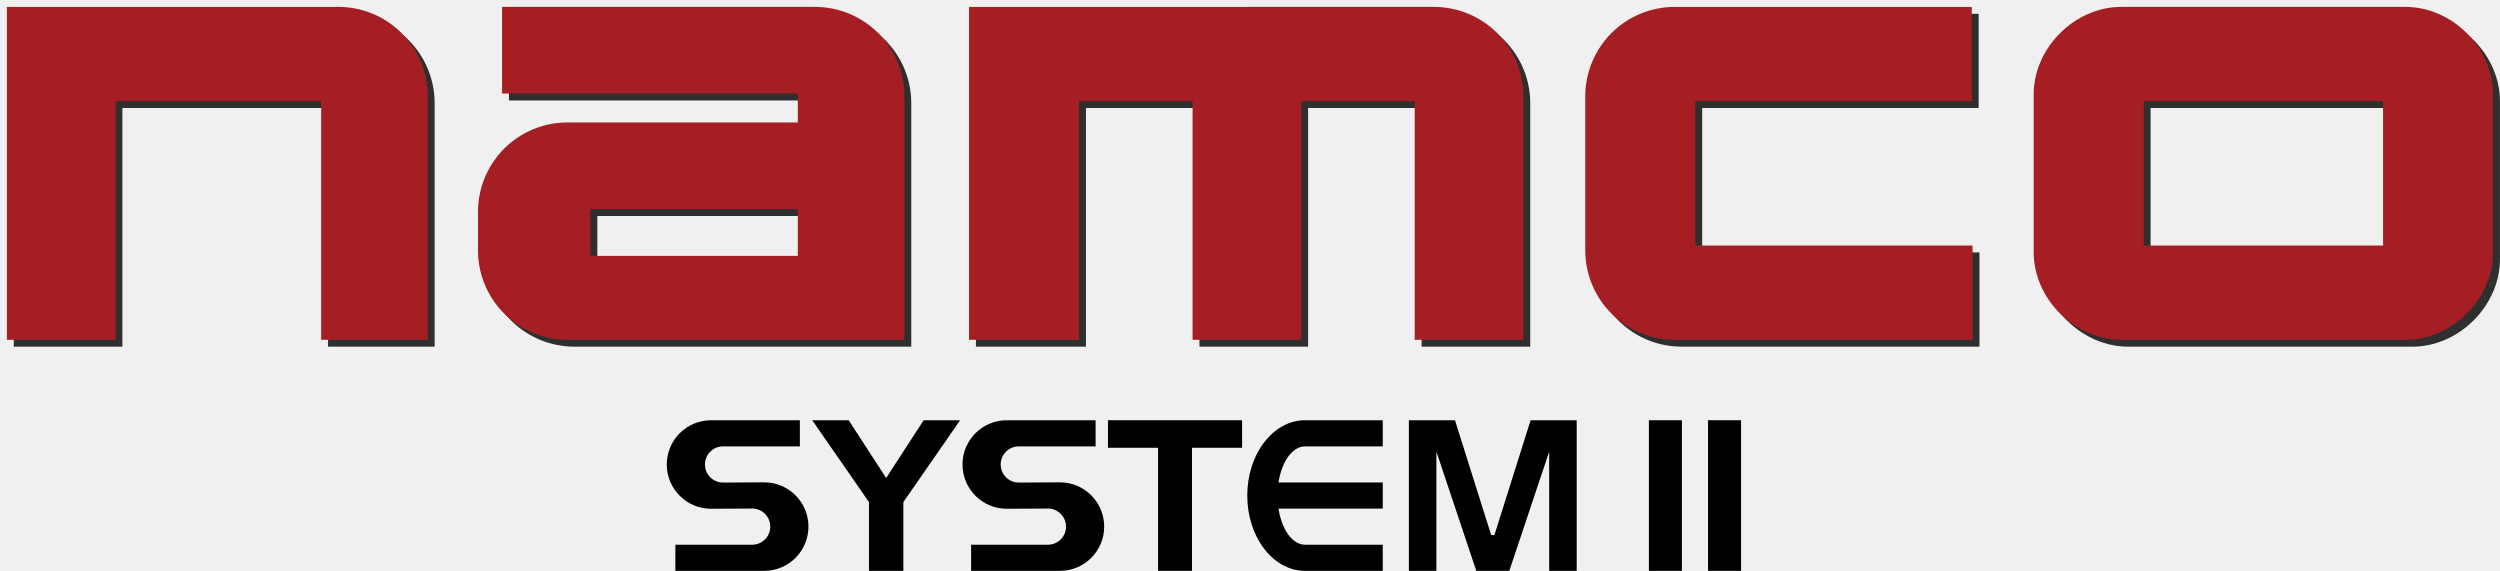
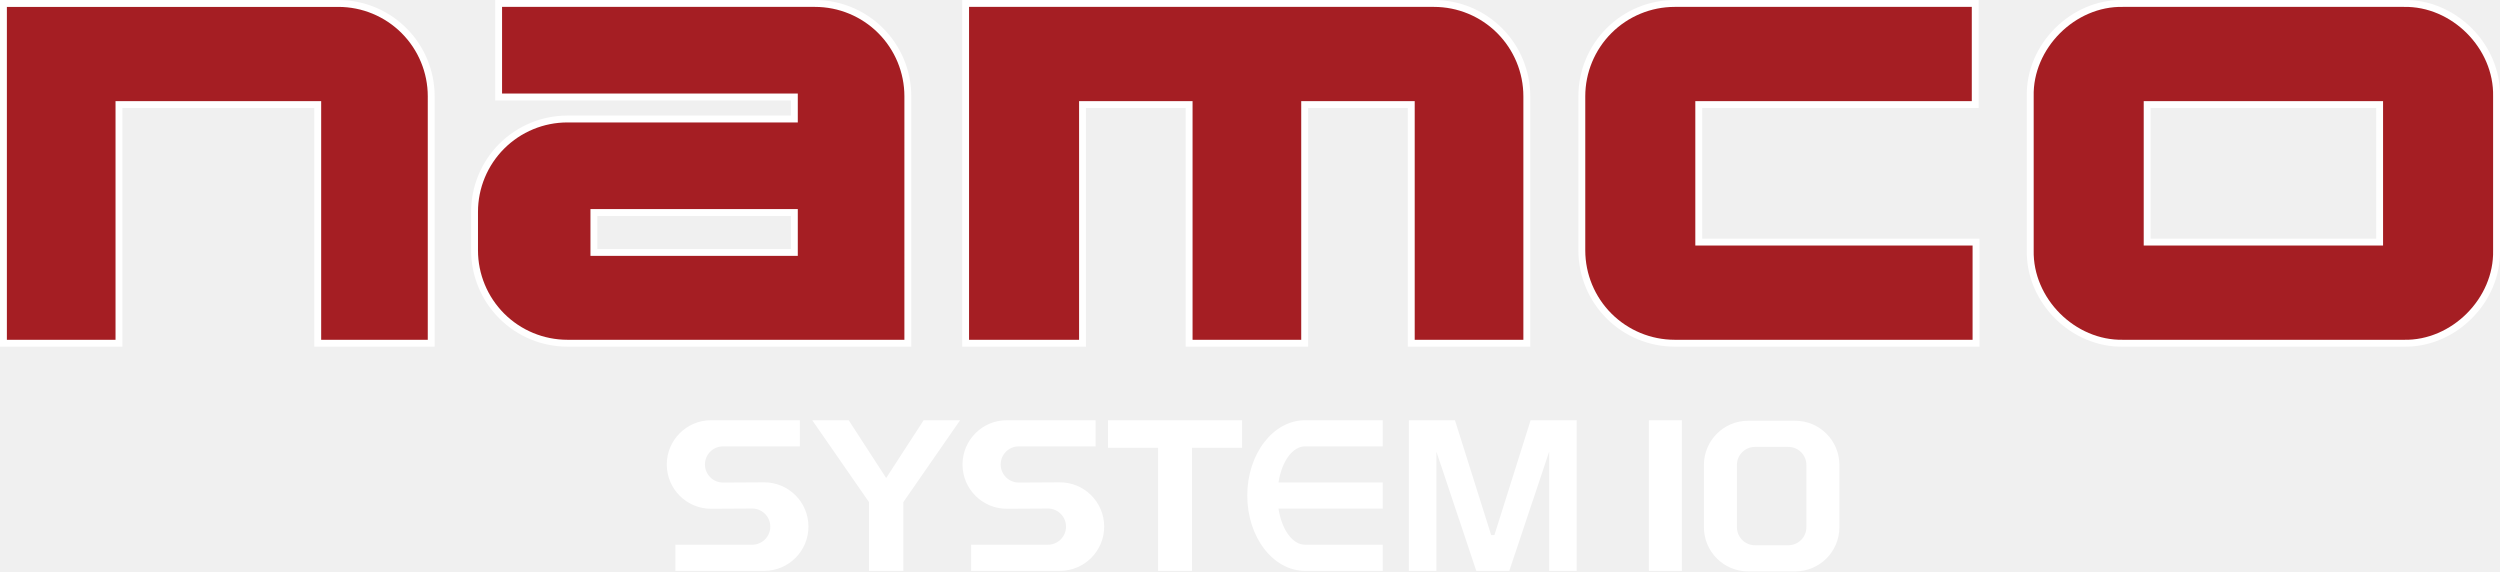
- <svg xmlns="http://www.w3.org/2000/svg" width="3635.027mm" height="830.034mm" viewBox="0 0 3635.027 830.033" version="1.1" id="svg1" xml:space="preserve">
+ <svg xmlns="http://www.w3.org/2000/svg" width="3635.027mm" height="830.797mm" viewBox="0 0 3635.027 830.797" version="1.1" id="svg1" xml:space="preserve">
  <defs id="defs1">
    <marker id="DistanceX" orient="auto" refX="0" refY="0" style="overflow:visible">
      <path d="M 3,-3 -3,3 M 0,-5 V 5" style="stroke:#000000;stroke-width:0.5" id="path1" />
    </marker>
    <pattern id="Hatch" patternUnits="userSpaceOnUse" width="8" height="8" x="0" y="0">
      <path d="M8 4 l-4,4" stroke="#000000" stroke-width="0.25" linecap="square" id="path2" />
      <path d="M6 2 l-4,4" stroke="#000000" stroke-width="0.25" linecap="square" id="path3" />
      <path d="M4 0 l-4,4" stroke="#000000" stroke-width="0.25" linecap="square" id="path4" />
    </pattern>
    <symbol id="*Model_Space" />
    <symbol id="*Paper_Space" />
    <symbol id="*Paper_Space0" />
    <marker id="DistanceX-0" orient="auto" refX="0" refY="0" style="overflow:visible">
      <path d="M 3,-3 -3,3 M 0,-5 V 5" style="stroke:#000000;stroke-width:0.5" id="path1-9" />
    </marker>
    <pattern id="Hatch-4" patternUnits="userSpaceOnUse" width="8" height="8" x="0" y="0">
      <path d="M8 4 l-4,4" stroke="#000000" stroke-width="0.25" linecap="square" id="path2-8" />
      <path d="M6 2 l-4,4" stroke="#000000" stroke-width="0.25" linecap="square" id="path3-8" />
      <path d="M4 0 l-4,4" stroke="#000000" stroke-width="0.25" linecap="square" id="path4-2" />
    </pattern>
    <symbol id="*Model_Space-4" />
    <symbol id="*Paper_Space-5" />
    <symbol id="*Paper_Space0-5" />
    <marker id="DistanceX-02" orient="auto" refX="0" refY="0" style="overflow:visible">
      <path d="M 3,-3 -3,3 M 0,-5 V 5" style="stroke:#000000;stroke-width:0.5" id="path1-4" />
    </marker>
    <pattern id="Hatch-8" patternUnits="userSpaceOnUse" width="8" height="8" x="0" y="0">
      <path d="M8 4 l-4,4" stroke="#000000" stroke-width="0.25" linecap="square" id="path2-6" />
      <path d="M6 2 l-4,4" stroke="#000000" stroke-width="0.25" linecap="square" id="path3-5" />
      <path d="M4 0 l-4,4" stroke="#000000" stroke-width="0.25" linecap="square" id="path4-0" />
    </pattern>
    <symbol id="*Model_Space-9" />
    <symbol id="*Paper_Space-0" />
    <symbol id="*Paper_Space0-0" />
    <marker id="DistanceX-2" orient="auto" refX="0" refY="0" style="overflow:visible">
      <path d="M 3,-3 -3,3 M 0,-5 V 5" style="stroke:#000000;stroke-width:0.5" id="path1-6" />
    </marker>
    <pattern id="Hatch-0" patternUnits="userSpaceOnUse" width="8" height="8" x="0" y="0">
      <path d="M8 4 l-4,4" stroke="#000000" stroke-width="0.25" linecap="square" id="path2-1" />
      <path d="M6 2 l-4,4" stroke="#000000" stroke-width="0.25" linecap="square" id="path3-6" />
      <path d="M4 0 l-4,4" stroke="#000000" stroke-width="0.25" linecap="square" id="path4-5" />
    </pattern>
    <symbol id="*Model_Space-7" />
    <symbol id="*Paper_Space-54" />
    <symbol id="*Paper_Space0-1" />
    <marker id="DistanceX-4" orient="auto" refX="0" refY="0" style="overflow:visible">
      <path d="M 3,-3 -3,3 M 0,-5 V 5" style="stroke:#000000;stroke-width:0.5" id="path1-3" />
    </marker>
    <pattern id="Hatch-9" patternUnits="userSpaceOnUse" width="8" height="8" x="0" y="0">
      <path d="M8 4 l-4,4" stroke="#000000" stroke-width="0.25" linecap="square" id="path2-88" />
      <path d="M6 2 l-4,4" stroke="#000000" stroke-width="0.25" linecap="square" id="path3-0" />
      <path d="M4 0 l-4,4" stroke="#000000" stroke-width="0.25" linecap="square" id="path4-8" />
    </pattern>
    <symbol id="*Model_Space-77" />
    <symbol id="*Paper_Space-8" />
    <symbol id="*Paper_Space0-3" />
    <marker id="DistanceX-7" orient="auto" refX="0" refY="0" style="overflow:visible">
      <path d="M 3,-3 -3,3 M 0,-5 V 5" style="stroke:#000000;stroke-width:0.5" id="path1-2" />
    </marker>
    <pattern id="Hatch-2" patternUnits="userSpaceOnUse" width="8" height="8" x="0" y="0">
      <path d="M8 4 l-4,4" stroke="#000000" stroke-width="0.25" linecap="square" id="path2-82" />
      <path d="M6 2 l-4,4" stroke="#000000" stroke-width="0.25" linecap="square" id="path3-89" />
      <path d="M4 0 l-4,4" stroke="#000000" stroke-width="0.25" linecap="square" id="path4-07" />
    </pattern>
    <symbol id="*Model_Space-8" />
    <symbol id="*Paper_Space-1" />
    <symbol id="*Paper_Space0-58" />
    <marker id="DistanceX-25" orient="auto" refX="0" refY="0" style="overflow:visible">
      <path d="M 3,-3 -3,3 M 0,-5 V 5" style="stroke:#000000;stroke-width:0.5" id="path1-36" />
    </marker>
    <pattern id="Hatch-1" patternUnits="userSpaceOnUse" width="8" height="8" x="0" y="0">
      <path d="M8 4 l-4,4" stroke="#000000" stroke-width="0.25" linecap="square" id="path2-86" />
      <path d="M6 2 l-4,4" stroke="#000000" stroke-width="0.25" linecap="square" id="path3-2" />
      <path d="M4 0 l-4,4" stroke="#000000" stroke-width="0.25" linecap="square" id="path4-1" />
    </pattern>
    <symbol id="*Model_Space-46" />
    <symbol id="*Paper_Space-2" />
    <symbol id="*Paper_Space0-9" />
    <marker id="DistanceX-5" orient="auto" refX="0" refY="0" style="overflow:visible">
      <path d="M 3,-3 -3,3 M 0,-5 V 5" style="stroke:#000000;stroke-width:0.5" id="path1-7" />
    </marker>
    <pattern id="Hatch-98" patternUnits="userSpaceOnUse" width="8" height="8" x="0" y="0">
      <path d="M8 4 l-4,4" stroke="#000000" stroke-width="0.25" linecap="square" id="path2-3" />
      <path d="M6 2 l-4,4" stroke="#000000" stroke-width="0.25" linecap="square" id="path3-02" />
      <path d="M4 0 l-4,4" stroke="#000000" stroke-width="0.25" linecap="square" id="path4-23" />
    </pattern>
    <symbol id="*Model_Space-6" />
    <symbol id="*Paper_Space-7" />
    <symbol id="*Paper_Space0-15" />
    <marker id="DistanceX-52" orient="auto" refX="0" refY="0" style="overflow:visible">
      <path d="M 3,-3 -3,3 M 0,-5 V 5" style="stroke:#000000;stroke-width:0.5" id="path1-8" />
    </marker>
    <pattern id="Hatch-07" patternUnits="userSpaceOnUse" width="8" height="8" x="0" y="0">
      <path d="M8 4 l-4,4" stroke="#000000" stroke-width="0.25" linecap="square" id="path2-2" />
      <path d="M6 2 l-4,4" stroke="#000000" stroke-width="0.25" linecap="square" id="path3-25" />
      <path d="M4 0 l-4,4" stroke="#000000" stroke-width="0.25" linecap="square" id="path4-9" />
    </pattern>
    <symbol id="*Model_Space-1" />
    <symbol id="*Paper_Space-08" />
    <symbol id="*Paper_Space0-50" />
    <marker id="DistanceX-58" orient="auto" refX="0" refY="0" style="overflow:visible">
      <path d="M 3,-3 -3,3 M 0,-5 V 5" style="stroke:#000000;stroke-width:0.5" id="path1-61" />
    </marker>
    <pattern id="Hatch-5" patternUnits="userSpaceOnUse" width="8" height="8" x="0" y="0">
      <path d="M8 4 l-4,4" stroke="#000000" stroke-width="0.25" linecap="square" id="path2-5" />
      <path d="M6 2 l-4,4" stroke="#000000" stroke-width="0.25" linecap="square" id="path3-1" />
      <path d="M4 0 l-4,4" stroke="#000000" stroke-width="0.25" linecap="square" id="path4-96" />
    </pattern>
    <symbol id="*Model_Space-45" />
    <symbol id="*Paper_Space-4" />
    <symbol id="*Paper_Space0-2" />
    <marker id="DistanceX-45" orient="auto" refX="0" refY="0" style="overflow:visible">
      <path d="M 3,-3 -3,3 M 0,-5 V 5" style="stroke:#000000;stroke-width:0.5" id="path1-62" />
    </marker>
    <pattern id="Hatch-53" patternUnits="userSpaceOnUse" width="8" height="8" x="0" y="0">
      <path d="M8 4 l-4,4" stroke="#000000" stroke-width="0.25" linecap="square" id="path2-56" />
      <path d="M6 2 l-4,4" stroke="#000000" stroke-width="0.25" linecap="square" id="path3-61" />
      <path d="M4 0 l-4,4" stroke="#000000" stroke-width="0.25" linecap="square" id="path4-4" />
    </pattern>
    <symbol id="*Model_Space-462" />
    <symbol id="*Paper_Space-6" />
    <symbol id="*Paper_Space0-8" />
    <marker id="DistanceX-09" orient="auto" refX="0" refY="0" style="overflow:visible">
      <path d="M 3,-3 -3,3 M 0,-5 V 5" style="stroke:#000000;stroke-width:0.5" id="path1-48" />
    </marker>
    <pattern id="Hatch-82" patternUnits="userSpaceOnUse" width="8" height="8" x="0" y="0">
      <path d="M8 4 l-4,4" stroke="#000000" stroke-width="0.25" linecap="square" id="path2-4" />
      <path d="M6 2 l-4,4" stroke="#000000" stroke-width="0.25" linecap="square" id="path3-55" />
      <path d="M4 0 l-4,4" stroke="#000000" stroke-width="0.25" linecap="square" id="path4-17" />
    </pattern>
    <symbol id="*Model_Space-11" />
    <symbol id="*Paper_Space-52" />
    <symbol id="*Paper_Space0-7" />
    <marker id="DistanceX-094" orient="auto" refX="0" refY="0" style="overflow:visible">
      <path d="M 3,-3 -3,3 M 0,-5 V 5" style="stroke:#000000;stroke-width:0.5" id="path1-88" />
    </marker>
    <pattern id="Hatch-24" patternUnits="userSpaceOnUse" width="8" height="8" x="0" y="0">
      <path d="M8 4 l-4,4" stroke="#000000" stroke-width="0.25" linecap="square" id="path2-55" />
      <path d="M6 2 l-4,4" stroke="#000000" stroke-width="0.25" linecap="square" id="path3-17" />
      <path d="M4 0 l-4,4" stroke="#000000" stroke-width="0.25" linecap="square" id="path4-11" />
    </pattern>
    <symbol id="*Model_Space-5" />
    <symbol id="*Paper_Space-27" />
    <symbol id="*Paper_Space0-6" />
    <marker id="DistanceX-0948" orient="auto" refX="0" refY="0" style="overflow:visible">
      <path d="M 3,-3 -3,3 M 0,-5 V 5" style="stroke:#000000;stroke-width:0.5" id="path1-82" />
    </marker>
    <pattern id="Hatch-45" patternUnits="userSpaceOnUse" width="8" height="8" x="0" y="0">
      <path d="M8 4 l-4,4" stroke="#000000" stroke-width="0.25" linecap="square" id="path2-51" />
      <path d="M6 2 l-4,4" stroke="#000000" stroke-width="0.25" linecap="square" id="path3-7" />
      <path d="M4 0 l-4,4" stroke="#000000" stroke-width="0.25" linecap="square" id="path4-115" />
    </pattern>
    <symbol id="*Model_Space-2" />
    <symbol id="*Paper_Space-76" />
    <symbol id="*Paper_Space0-14" />
    <marker id="DistanceX-76" orient="auto" refX="0" refY="0" style="overflow:visible">
      <path d="M 3,-3 -3,3 M 0,-5 V 5" style="stroke:#000000;stroke-width:0.5" id="path1-1" />
    </marker>
    <pattern id="Hatch-89" patternUnits="userSpaceOnUse" width="8" height="8" x="0" y="0">
      <path d="M8 4 l-4,4" stroke="#000000" stroke-width="0.25" linecap="square" id="path2-27" />
      <path d="M6 2 l-4,4" stroke="#000000" stroke-width="0.25" linecap="square" id="path3-9" />
      <path d="M4 0 l-4,4" stroke="#000000" stroke-width="0.25" linecap="square" id="path4-54" />
    </pattern>
    <symbol id="*Model_Space-3" />
    <symbol id="*Paper_Space-12" />
    <symbol id="*Paper_Space0-33" />
    <marker id="DistanceX-44" orient="auto" refX="0" refY="0" style="overflow:visible">
      <path d="M 3,-3 -3,3 M 0,-5 V 5" style="stroke:#000000;stroke-width:0.5" id="path1-60" />
    </marker>
    <pattern id="Hatch-6" patternUnits="userSpaceOnUse" width="8" height="8" x="0" y="0">
      <path d="M8 4 l-4,4" stroke="#000000" stroke-width="0.25" linecap="square" id="path2-61" />
      <path d="M6 2 l-4,4" stroke="#000000" stroke-width="0.25" linecap="square" id="path3-84" />
      <path d="M4 0 l-4,4" stroke="#000000" stroke-width="0.25" linecap="square" id="path4-963" />
    </pattern>
    <symbol id="*Model_Space-78" />
    <symbol id="*Paper_Space-82" />
    <symbol id="*Paper_Space0-91" />
  </defs>
  <g id="g3" style="display:inline">
-     <g id="g9" transform="matrix(0.2645833,0,0,0.2645833,17.50079,443.033)" style="display:inline;fill:#000000;fill-opacity:0.803">
-       <path id="path5" style="fill:#000000;fill-opacity:0.803;stroke:none;stroke-width:0.945;stroke-linecap:round" d="m 178.216,163.218 v 484 H 336.199 V 300.219 h 299.006 v 346.999 h 154.993 l 0.005,-354 c 0.003,-34.478 -13.692,-67.544 -38.072,-91.924 -24.38,-24.38 -57.446,-38.076 -91.923,-38.076 z" transform="matrix(3.779528,0,0,3.779528,-664.1265,-2215.626)" />
-       <path d="M 898.216,163.217 V 289.217 h 430.001 v 42 H 993.224 c -34.482,3e-5 -67.548,13.697 -91.928,38.076 -24.38,24.38 -38.076,57.445 -38.08,91.924 v 56 c 0.005,34.478 13.701,67.544 38.08,91.924 24.38,24.38 57.446,38.076 91.928,38.076 h 489.985 l 0.01,-354 c 0.01,-34.478 -13.691,-67.544 -38.071,-91.924 -24.38,-24.38 -57.445,-38.076 -91.924,-38.076 z m 128.535,294 h 301.466 v 68 h -301.466 z" style="fill:#000000;fill-opacity:0.803;stroke:none;stroke-width:0.945;stroke-linecap:round" id="path6" transform="matrix(3.779528,0,0,3.779528,-664.1265,-2215.626)" />
-       <path id="path7" style="fill:#000000;fill-opacity:0.803;stroke:none;stroke-width:3.571;stroke-linecap:round" d="M 5297.01,-1598.74 V 230.551 h 604.72 V -1080.94 h 623.62 V 230.551 h 597.17 V -1080.94 h 623.62 V 230.551 h 597.17 v -1337.952 c 0,-130.312 -51.767,-255.286 -143.911,-347.43 -92.144,-92.144 -217.118,-143.91 -347.428,-143.91 z" />
-       <path id="path8" style="fill:#000000;fill-opacity:0.803;stroke:none;stroke-width:3.571;stroke-linecap:round" d="m 10807.6,-1598.74 -1632.798,-10e-5 c -130.31,-10e-5 -255.283,51.766 -347.427,143.91 -92.144,92.144 -143.91,217.118 -143.912,347.43 v 846.614 c 0,130.311 51.768,255.285 143.912,347.429 92.144,92.144 217.118,143.91 347.427,143.91 L 10811.9,230.551 V -287.244 H 9288.19 v -793.696 h 1519.41 z" />
-       <path d="m 11639.1,-1598.741 c -263.418,-6.18 -497.563,227.966 -491.392,491.34 v 846.613 c -5.564,264.138 227.208,496.91 491.369,491.338 H 13181.1 c 263.375,6.181 497.521,-227.964 491.321,-491.338 v -846.613 c 5.716,-263.883 -227.319,-497.012 -491.321,-491.34 z m 113.299,517.801 H 13067.7 v 793.695 h -1315.301 z" style="fill:#000000;fill-opacity:0.803;stroke:none;stroke-width:3.571;stroke-linecap:round" id="path9" />
+     <g id="g49" transform="matrix(0.2645833,0,0,0.2645833,7.500191,433.0329)" style="display:inline">
+       <path id="path94" style="fill:#ffffff;stroke-width:3.78;stroke-linecap:round" d="M -28.347,-1636.538 V 268.343 H 644.342 V -1043.145 H 1698.854 V 268.343 h 661.387 l 0.023,-1375.74 c 0.011,-140.323 -55.747,-274.936 -154.969,-374.158 -99.222,-99.222 -233.834,-154.983 -374.15,-154.982 z" />
+       <path id="path96" style="fill:#ffffff;stroke-width:3.78;stroke-linecap:round" d="m 2692.913,-1636.538 v 551.811 h 1625.197 v 83.148 H 3089.794 c -140.333,1e-4 -274.944,55.763 -374.166,154.984 -99.222,99.222 -154.98,233.833 -154.998,374.15 v 211.66 c 0.019,140.316 55.776,274.93 154.998,374.152 99.222,99.222 233.834,154.975 374.166,154.975 h 1889.705 l 0.045,-1375.732 c 0.042,-140.332 -55.741,-274.946 -154.961,-374.166 -99.221,-99.221 -233.836,-154.983 -374.158,-154.982 z m 561.387,1186.771 H 4318.11 V -268.35 H 3254.3 Z" />
+       <path id="path98" style="fill:#ffffff;stroke-linecap:round" d="M 5259.215,-1636.536 V 268.345 h 680.311 V -1043.145 h 548.029 V 268.345 H 7160.315 V -1043.145 h 548.029 V 268.345 H 8381.106 V -1107.401 c 0,-140.321 -55.759,-274.935 -154.98,-374.156 -99.222,-99.222 -233.834,-154.979 -374.154,-154.978 z" />
+       <path id="path100" style="fill:#ffffff;stroke-linecap:round" d="m 9174.801,-1636.536 c -140.319,-1e-4 -274.931,55.757 -374.152,154.978 -99.222,99.222 -154.978,233.833 -154.981,374.154 v 846.613 c 0,140.321 55.759,274.933 154.981,374.154 99.222,99.222 233.833,154.979 374.152,154.979 H 10849.696 V -325.04 H 9325.985 V -1043.145 h 1519.41 v -593.391 z" />
+       <path id="path102" style="fill:#ffffff;stroke-linecap:round" d="M 13181.098,-1636.538 H 11639.1 l 0.887,0.01 c -286.321,-6.718 -536.771,243.729 -530.063,530.01 v -0.885 846.613 -0.797 c -6.041,286.795 243.135,535.971 529.952,529.922 l -0.797,0.008 H 13181.1 l -0.886,-0.01 c 286.282,6.718 536.731,-243.731 529.992,-530.014 v 0.891 -846.613 0.818 c 6.208,-286.601 -243.204,-536.106 -529.918,-529.945 z m -1390.904,593.393 h 1239.711 v 718.105 h -1239.711 z" />
    </g>
    <g id="g83" transform="matrix(0.2645833,0,0,0.2645833,7.500191,433.0329)" style="display:inline">
      <path id="path127" style="fill:#a51e23;fill-opacity:1;stroke:none;stroke-width:0.945;stroke-linecap:round" d="m 178.216,163.218 v 484 H 336.199 V 300.219 h 299.006 v 346.999 h 154.993 l 0.005,-354 c 0.003,-34.478 -13.692,-67.544 -38.072,-91.924 -24.38,-24.38 -57.446,-38.076 -91.923,-38.076 z" transform="matrix(3.779528,0,0,3.779528,-664.1265,-2215.626)" />
      <path d="M 898.216,163.217 V 289.217 h 430.001 v 42 H 993.224 c -34.482,3e-5 -67.548,13.697 -91.928,38.076 -24.38,24.38 -38.076,57.445 -38.08,91.924 v 56 c 0.005,34.478 13.701,67.544 38.08,91.924 24.38,24.38 57.446,38.076 91.928,38.076 h 489.985 l 0.01,-354 c 0.01,-34.478 -13.691,-67.544 -38.071,-91.924 -24.38,-24.38 -57.445,-38.076 -91.924,-38.076 z m 128.535,294 h 301.466 v 68 h -301.466 z" style="fill:#a51e23;fill-opacity:1;stroke:none;stroke-width:0.945;stroke-linecap:round" id="path128" transform="matrix(3.779528,0,0,3.779528,-664.1265,-2215.626)" />
      <path id="path41" style="fill:#a51e23;fill-opacity:1;stroke:none;stroke-width:3.571;stroke-linecap:round" d="M 5297.01,-1598.74 V 230.551 h 604.72 V -1080.94 h 623.62 V 230.551 h 597.17 V -1080.94 h 623.62 V 230.551 h 597.17 v -1337.952 c 0,-130.312 -51.767,-255.286 -143.911,-347.43 -92.144,-92.144 -217.118,-143.91 -347.428,-143.91 z" />
      <path id="path51" style="fill:#a51e23;fill-opacity:1;stroke:none;stroke-width:3.571;stroke-linecap:round" d="m 10807.6,-1598.74 -1632.798,-10e-5 c -130.31,-10e-5 -255.283,51.766 -347.427,143.91 -92.144,92.144 -143.91,217.118 -143.912,347.43 v 846.614 c 0,130.311 51.768,255.285 143.912,347.429 92.144,92.144 217.118,143.91 347.427,143.91 L 10811.9,230.551 V -287.244 H 9288.19 v -793.696 h 1519.41 z" />
      <path d="m 11639.1,-1598.741 c -263.418,-6.18 -497.563,227.966 -491.392,491.34 v 846.613 c -5.564,264.138 227.208,496.91 491.369,491.338 H 13181.1 c 263.375,6.181 497.521,-227.964 491.321,-491.338 v -846.613 c 5.716,-263.883 -227.319,-497.012 -491.321,-491.34 z m 113.299,517.801 H 13067.7 v 793.695 h -1315.301 z" style="fill:#a51e23;fill-opacity:1;stroke:none;stroke-width:3.571;stroke-linecap:round" id="path129" />
    </g>
  </g>
  <g id="g260" style="display:inline;fill:#000000;fill-opacity:1">
-     <path id="path16-1" style="fill:#000000;fill-opacity:1;stroke:none;stroke-width:1;stroke-linecap:round;stroke-dasharray:none" d="m 1111.142,830.032 c 35.614,9.3e-4 64.458,-28.923 64.358,-64.537 -0.099,-35.614 -29.104,-64.377 -64.718,-64.177 l -59.328,0.333 c -14.558,0.08 -26.413,-11.677 -26.453,-26.235 -0.041,-14.558 11.749,-26.381 26.307,-26.382 h 111.691 V 611.033 l -129.141,-1e-5 c -35.614,8.3e-4 -64.456,28.924 -64.356,64.537 0.099,35.613 29.102,64.375 64.714,64.176 l 59.328,-0.331 c 14.559,-0.081 26.415,11.677 26.456,26.235 0.041,14.558 -11.75,26.382 -26.308,26.382 l -111.691,-5e-5 v 37.999 z" />
-     <path d="m 1181.001,611.033 82.5,119 v 99.999 h 49.998 v -99.999 l 82.5,-119 h -52.999 l -54.501,84 -54.499,-84 z" style="display:inline;fill:#000000;fill-opacity:1;stroke:none;stroke-width:1;stroke-linecap:round;stroke-dasharray:none" id="path99" />
-     <path id="path258" style="display:inline;fill:#000000;fill-opacity:1;stroke:none;stroke-width:1;stroke-linecap:round;stroke-dasharray:none" d="m 1541.142,830.032 c 35.614,9.3e-4 64.458,-28.923 64.358,-64.537 -0.099,-35.614 -29.104,-64.377 -64.718,-64.177 l -59.328,0.333 c -14.558,0.08 -26.413,-11.677 -26.453,-26.235 -0.041,-14.558 11.749,-26.381 26.307,-26.382 h 111.691 V 611.033 l -129.141,-1e-5 c -35.614,8.3e-4 -64.456,28.924 -64.356,64.537 0.099,35.613 29.102,64.375 64.714,64.176 l 59.328,-0.331 c 14.559,-0.081 26.415,11.677 26.456,26.235 0.041,14.558 -11.75,26.382 -26.308,26.382 l -111.691,-5e-5 v 37.999 z" />
-     <path d="m 1610.999,611.033 v 40.026 h 72.835 v 178.973 h 49.331 V 651.059 h 72.835 v -40.026 z" style="display:inline;fill:#000000;fill-opacity:1;stroke:none;stroke-width:1;stroke-linecap:round;stroke-dasharray:none" id="path248" />
-     <path id="path57-1" style="fill:#000000;fill-opacity:1;stroke:none;stroke-width:1;stroke-linecap:round;stroke-dasharray:none" d="m 2010.529,611.033 v 38 h -113.028 c -17.998,3e-5 -33.779,21.486 -38.562,52.5 l 151.591,-4.1e-4 v 38.002 h -151.591 c 4.783,31.014 20.564,52.5 38.562,52.5 l 113.028,-6e-5 v 37.999 l -113.028,-3.2e-4 c -46.378,-0.026 -83.964,-49.043 -83.964,-109.5 0,-60.457 37.586,-109.474 83.964,-109.5 z" />
-     <path d="m 2048.531,611.033 v 218.999 h 40 v -173.343 l 58,173.343 h 48.001 l 57.999,-173.343 v 173.343 h 40 V 611.033 h -67.001 l -52.655,167.001 h -4.688 L 2115.529,611.033 Z" style="display:inline;fill:#000000;fill-opacity:1;stroke:none;stroke-width:1;stroke-linecap:round;stroke-dasharray:none" id="path251" />
-     <path id="path257" style="display:inline;fill:#000000;fill-opacity:1;stroke:none;stroke-width:1;stroke-linecap:round;stroke-dasharray:none" d="m 2483.5,611.033 v 218.999 h 48.001 V 611.033 Z m -86,0 v 218.999 h 48.001 V 611.033 Z" />
+     <path id="path16-1" style="fill:#ffffff;fill-opacity:1;stroke:none;stroke-width:1;stroke-linecap:round;stroke-dasharray:none" d="m 1111.142,830.032 c 35.614,9.3e-4 64.458,-28.923 64.358,-64.537 -0.099,-35.614 -29.104,-64.377 -64.718,-64.177 l -59.328,0.333 c -14.558,0.08 -26.413,-11.677 -26.453,-26.235 -0.041,-14.558 11.749,-26.381 26.307,-26.382 h 111.691 V 611.033 l -129.141,-1e-5 c -35.614,8.3e-4 -64.456,28.924 -64.356,64.537 0.099,35.613 29.102,64.375 64.714,64.176 l 59.328,-0.331 c 14.559,-0.081 26.415,11.677 26.456,26.235 0.041,14.558 -11.75,26.382 -26.308,26.382 l -111.691,-5e-5 v 37.999 z" />
+     <path d="m 1181.001,611.033 82.5,119 v 99.999 h 49.998 v -99.999 l 82.5,-119 h -52.999 l -54.501,84 -54.499,-84 z" style="display:inline;fill:#ffffff;fill-opacity:1;stroke:none;stroke-width:1;stroke-linecap:round;stroke-dasharray:none" id="path99" />
+     <path id="path258" style="display:inline;fill:#ffffff;fill-opacity:1;stroke:none;stroke-width:1;stroke-linecap:round;stroke-dasharray:none" d="m 1541.142,830.032 c 35.614,9.3e-4 64.458,-28.923 64.358,-64.537 -0.099,-35.614 -29.104,-64.377 -64.718,-64.177 l -59.328,0.333 c -14.558,0.08 -26.413,-11.677 -26.453,-26.235 -0.041,-14.558 11.749,-26.381 26.307,-26.382 h 111.691 V 611.033 l -129.141,-1e-5 c -35.614,8.3e-4 -64.456,28.924 -64.356,64.537 0.099,35.613 29.102,64.375 64.714,64.176 l 59.328,-0.331 c 14.559,-0.081 26.415,11.677 26.456,26.235 0.041,14.558 -11.75,26.382 -26.308,26.382 l -111.691,-5e-5 v 37.999 z" />
+     <path d="m 1610.999,611.033 v 40.026 h 72.835 v 178.973 h 49.331 V 651.059 h 72.835 v -40.026 z" style="display:inline;fill:#ffffff;fill-opacity:1;stroke:none;stroke-width:1;stroke-linecap:round;stroke-dasharray:none" id="path248" />
+     <path id="path57-1" style="fill:#ffffff;fill-opacity:1;stroke:none;stroke-width:1;stroke-linecap:round;stroke-dasharray:none" d="m 2010.529,611.033 v 38 h -113.028 c -17.998,3e-5 -33.779,21.486 -38.562,52.5 l 151.591,-4.1e-4 v 38.002 h -151.591 c 4.783,31.014 20.564,52.5 38.562,52.5 l 113.028,-6e-5 v 37.999 l -113.028,-3.2e-4 c -46.378,-0.026 -83.964,-49.043 -83.964,-109.5 0,-60.457 37.586,-109.474 83.964,-109.5 z" />
+     <path d="m 2048.531,611.033 v 218.999 h 40 v -173.343 l 58,173.343 h 48.001 l 57.999,-173.343 v 173.343 h 40 V 611.033 h -67.001 l -52.655,167.001 h -4.688 L 2115.529,611.033 Z" style="display:inline;fill:#ffffff;fill-opacity:1;stroke:none;stroke-width:1;stroke-linecap:round;stroke-dasharray:none" id="path251" />
+     <path id="path33-1" style="display:inline;fill:#ffffff;fill-opacity:1;stroke:none;stroke-width:1;stroke-linecap:round;stroke-dasharray:none" d="m 2397.5,611.033 v 218.999 h 48.001 V 611.033 Z m 144.255,0.765 c -35.482,10e-5 -64.245,28.766 -64.245,64.25 v 90.5 c 0,35.484 28.763,64.25 64.245,64.249 h 68.5 c 35.486,3.5e-4 64.256,-28.765 64.246,-64.249 v -90.5 c 0.01,-35.484 -28.76,-64.25 -64.246,-64.25 z m 9.998,38 h 10e-4 48.498 c 14.5,1.1e-4 26.247,11.753 26.247,26.25 v 90.5 c 0.01,14.497 -11.748,26.25 -26.245,26.25 h -48.498 c -14.497,2.6e-4 -26.25,-11.752 -26.25,-26.25 v -90.5 c 0,-14.497 11.75,-26.249 26.246,-26.25 z" />
  </g>
</svg>
